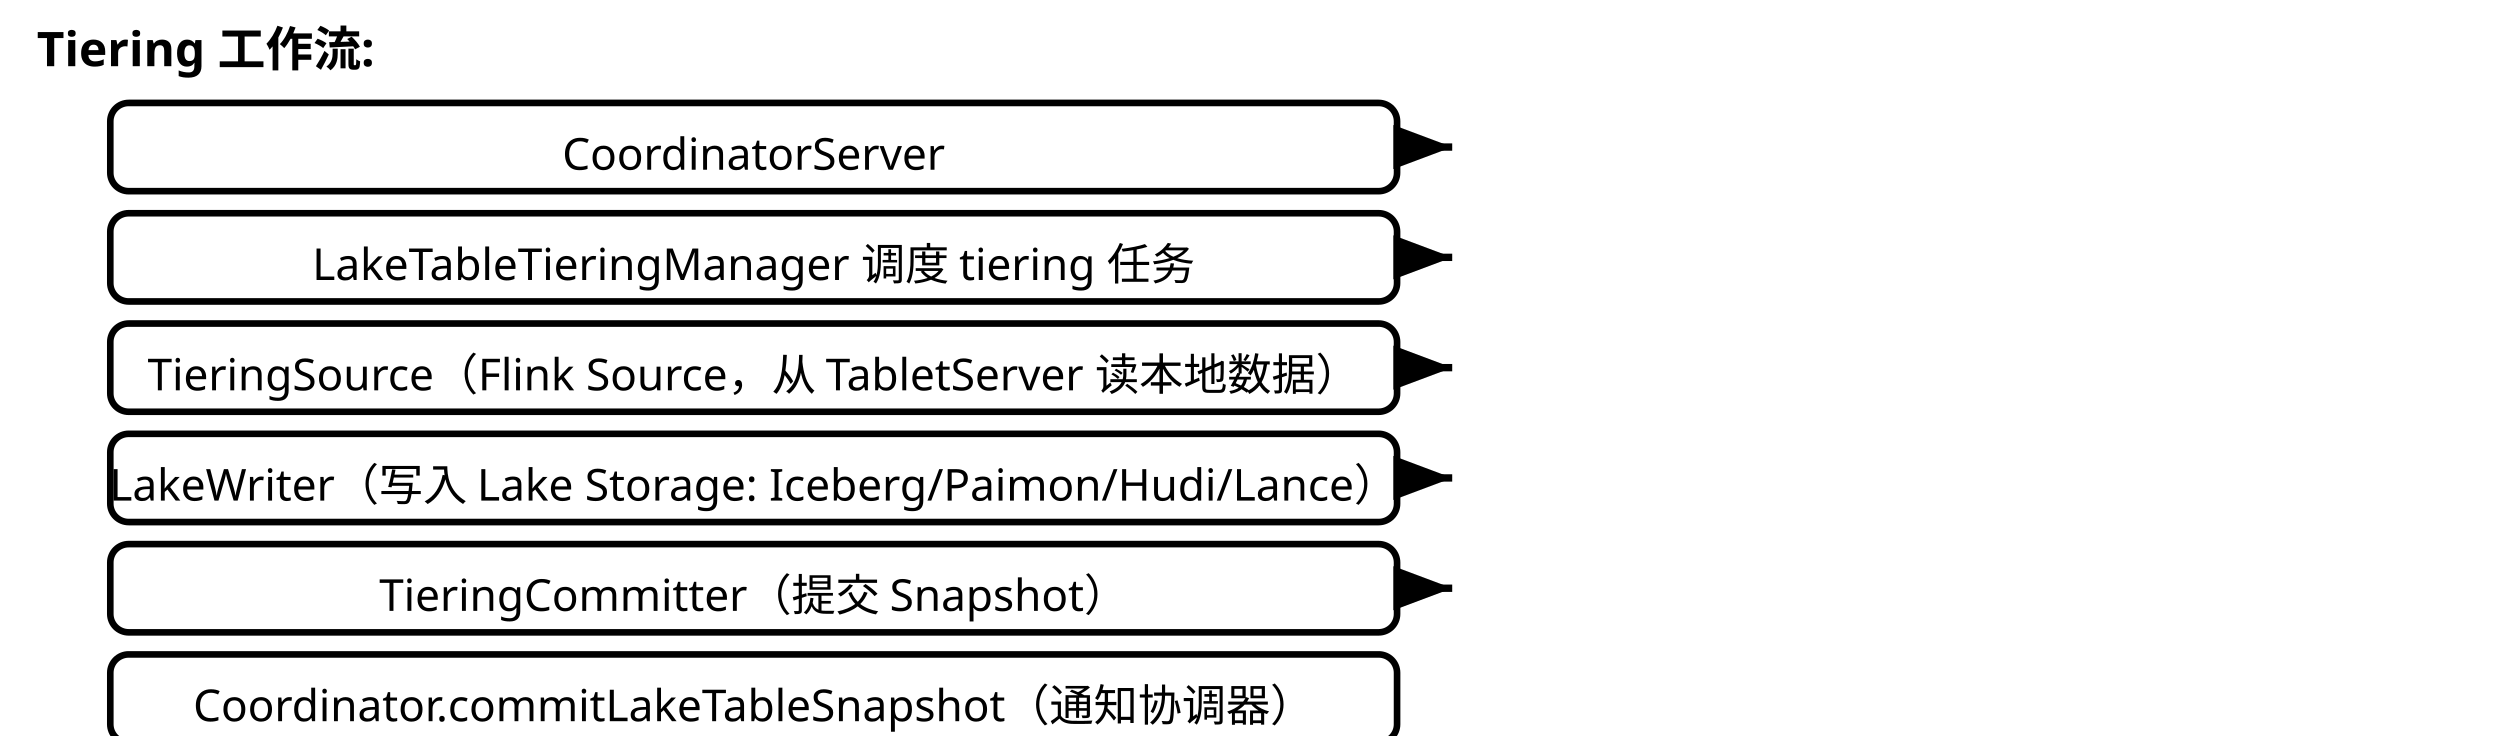
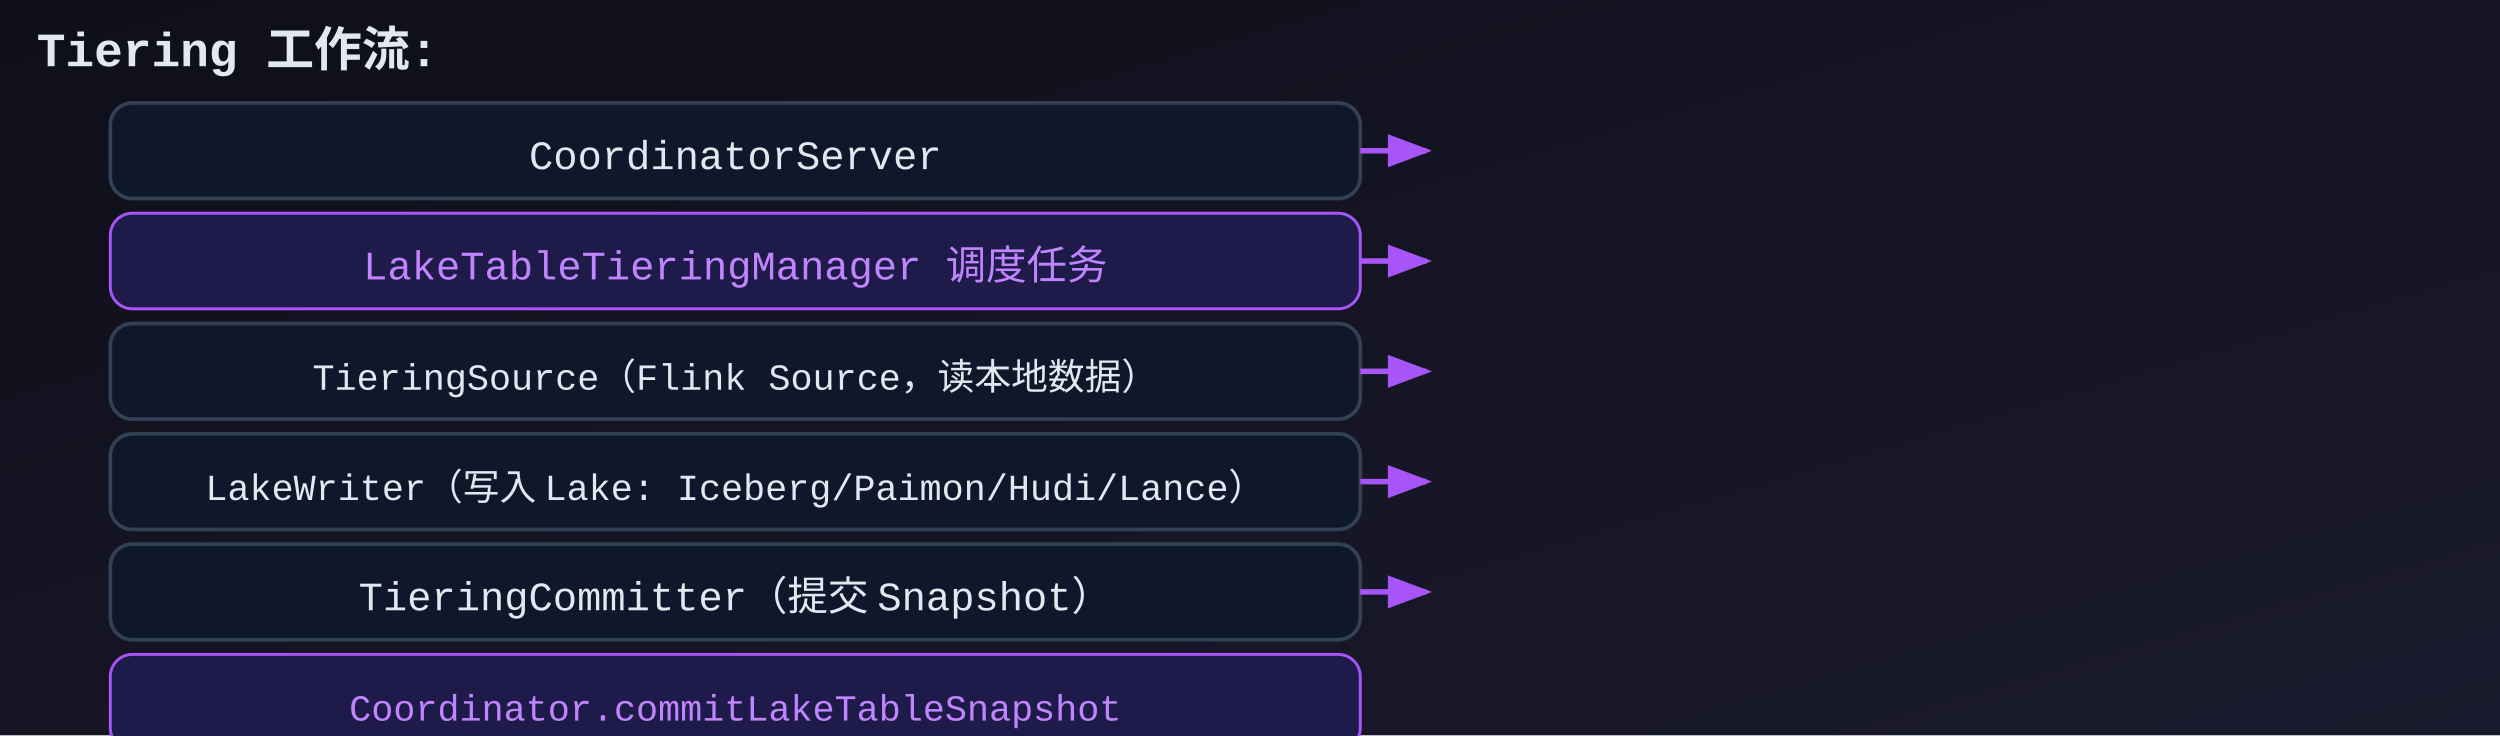
- <svg xmlns="http://www.w3.org/2000/svg" viewBox="0 0 680 200" style="max-width:100%">
+ <svg xmlns="http://www.w3.org/2000/svg" viewBox="0 0 680 200" width="680" height="200">
  <defs>
-     <marker id="arrow-tw" markerWidth="8" markerHeight="6" refX="8" refY="3" orient="auto">
-       <path d="M0,0 L8,3 L0,6 Z" fill="currentColor" />
+     <linearGradient id="bg-grad" x1="0%" y1="0%" x2="100%" y2="100%">
+       <stop offset="0%" stop-color="#0f0f1a" />
+       <stop offset="100%" stop-color="#1a1a2e" />
+     </linearGradient>
+     <marker id="arr" markerWidth="8" markerHeight="6" refX="7" refY="3" orient="auto">
+       <polygon points="0 0, 8 3, 0 6" fill="#a855f7" />
    </marker>
  </defs>
-   <text x="10" y="18" font-family="sans-serif" font-size="13" fill="currentColor" font-weight="bold">Tiering 工作流:</text>
-   <rect x="30" y="28" width="350" height="24" rx="5" fill="transparent" stroke="currentColor" stroke-width="1.8" />
-   <text x="205" y="42" font-family="sans-serif" font-size="12" fill="currentColor" text-anchor="middle" dominant-baseline="middle">CoordinatorServer</text>
-   <line x1="380" y1="40" x2="395" y2="40" stroke="currentColor" stroke-width="2" marker-end="url(#arrow-tw)" />
-   <rect x="30" y="58" width="350" height="24" rx="5" fill="transparent" stroke="currentColor" stroke-width="1.8" />
-   <text x="205" y="72" font-family="sans-serif" font-size="12" fill="currentColor" text-anchor="middle" dominant-baseline="middle">LakeTableTieringManager 调度 tiering 任务</text>
-   <line x1="380" y1="70" x2="395" y2="70" stroke="currentColor" stroke-width="2" marker-end="url(#arrow-tw)" />
-   <rect x="30" y="88" width="350" height="24" rx="5" fill="transparent" stroke="currentColor" stroke-width="1.8" />
-   <text x="205" y="102" font-family="sans-serif" font-size="12" fill="currentColor" text-anchor="middle" dominant-baseline="middle">TieringSource（Flink Source，从 TabletServer 读本地数据）</text>
-   <line x1="380" y1="100" x2="395" y2="100" stroke="currentColor" stroke-width="2" marker-end="url(#arrow-tw)" />
-   <rect x="30" y="118" width="350" height="24" rx="5" fill="transparent" stroke="currentColor" stroke-width="1.8" />
-   <text x="205" y="132" font-family="sans-serif" font-size="12" fill="currentColor" text-anchor="middle" dominant-baseline="middle">LakeWriter（写入 Lake Storage: Iceberg/Paimon/Hudi/Lance）</text>
-   <line x1="380" y1="130" x2="395" y2="130" stroke="currentColor" stroke-width="2" marker-end="url(#arrow-tw)" />
-   <rect x="30" y="148" width="350" height="24" rx="5" fill="transparent" stroke="currentColor" stroke-width="1.8" />
-   <text x="205" y="162" font-family="sans-serif" font-size="12" fill="currentColor" text-anchor="middle" dominant-baseline="middle">TieringCommitter（提交 Snapshot）</text>
-   <line x1="380" y1="160" x2="395" y2="160" stroke="currentColor" stroke-width="2" marker-end="url(#arrow-tw)" />
-   <rect x="30" y="178" width="350" height="24" rx="5" fill="transparent" stroke="currentColor" stroke-width="1.8" />
-   <text x="205" y="192" font-family="sans-serif" font-size="12" fill="currentColor" text-anchor="middle" dominant-baseline="middle">Coordinator.commitLakeTableSnapshot（通知协调器）</text>
+   <style>text{font-family:'SF Mono','Fira Code','Cascadia Code','Courier New','Microsoft YaHei','SimHei',monospace}</style>
+   <rect width="680" height="200" fill="url(#bg-grad)" />
+   <text x="10" y="18" font-size="13" fill="#e2e8f0" font-weight="bold">Tiering 工作流:</text>
+   <rect x="30" y="28" width="340" height="26" rx="6" fill="#0f172a" stroke="#334155" stroke-width="1" />
+   <text x="200" y="46" font-size="11" fill="#e2e8f0" text-anchor="middle">CoordinatorServer</text>
+   <line x1="370" y1="41" x2="388" y2="41" stroke="#a855f7" stroke-width="1.5" marker-end="url(#arr)" />
+   <rect x="30" y="58" width="340" height="26" rx="6" fill="#1e1b4b" stroke="#a855f7" stroke-width="0.8" />
+   <text x="200" y="76" font-size="11" fill="#c084fc" text-anchor="middle">LakeTableTieringManager 调度任务</text>
+   <line x1="370" y1="71" x2="388" y2="71" stroke="#a855f7" stroke-width="1.5" marker-end="url(#arr)" />
+   <rect x="30" y="88" width="340" height="26" rx="6" fill="#0f172a" stroke="#334155" stroke-width="1" />
+   <text x="200" y="106" font-size="10" fill="#e2e8f0" text-anchor="middle">TieringSource（Flink Source，读本地数据）</text>
+   <line x1="370" y1="101" x2="388" y2="101" stroke="#a855f7" stroke-width="1.5" marker-end="url(#arr)" />
+   <rect x="30" y="118" width="340" height="26" rx="6" fill="#0f172a" stroke="#334155" stroke-width="1" />
+   <text x="200" y="136" font-size="10" fill="#e2e8f0" text-anchor="middle">LakeWriter（写入 Lake: Iceberg/Paimon/Hudi/Lance）</text>
+   <line x1="370" y1="131" x2="388" y2="131" stroke="#a855f7" stroke-width="1.5" marker-end="url(#arr)" />
+   <rect x="30" y="148" width="340" height="26" rx="6" fill="#0f172a" stroke="#334155" stroke-width="1" />
+   <text x="200" y="166" font-size="11" fill="#e2e8f0" text-anchor="middle">TieringCommitter（提交 Snapshot）</text>
+   <line x1="370" y1="161" x2="388" y2="161" stroke="#a855f7" stroke-width="1.5" marker-end="url(#arr)" />
+   <rect x="30" y="178" width="340" height="26" rx="6" fill="#1e1b4b" stroke="#a855f7" stroke-width="0.8" />
+   <text x="200" y="196" font-size="10" fill="#c084fc" text-anchor="middle">Coordinator.commitLakeTableSnapshot</text>
</svg>
